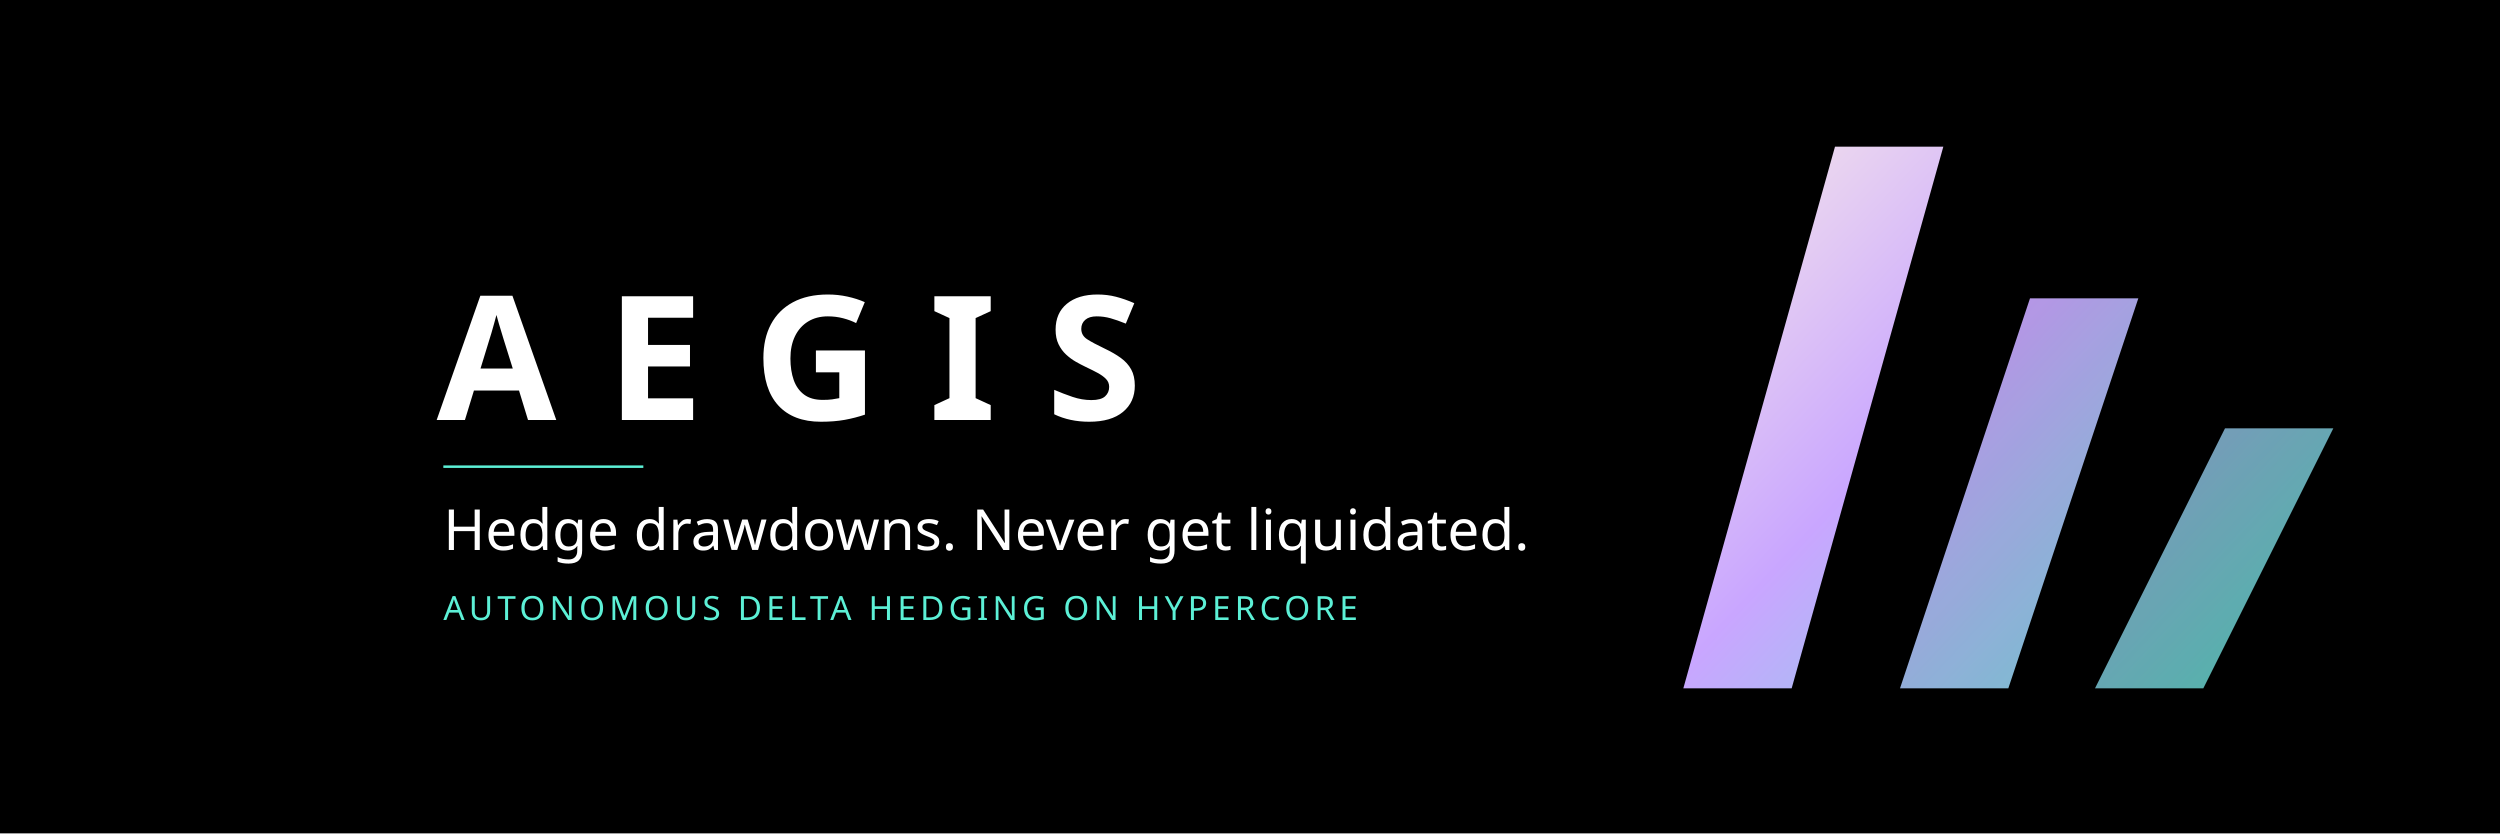
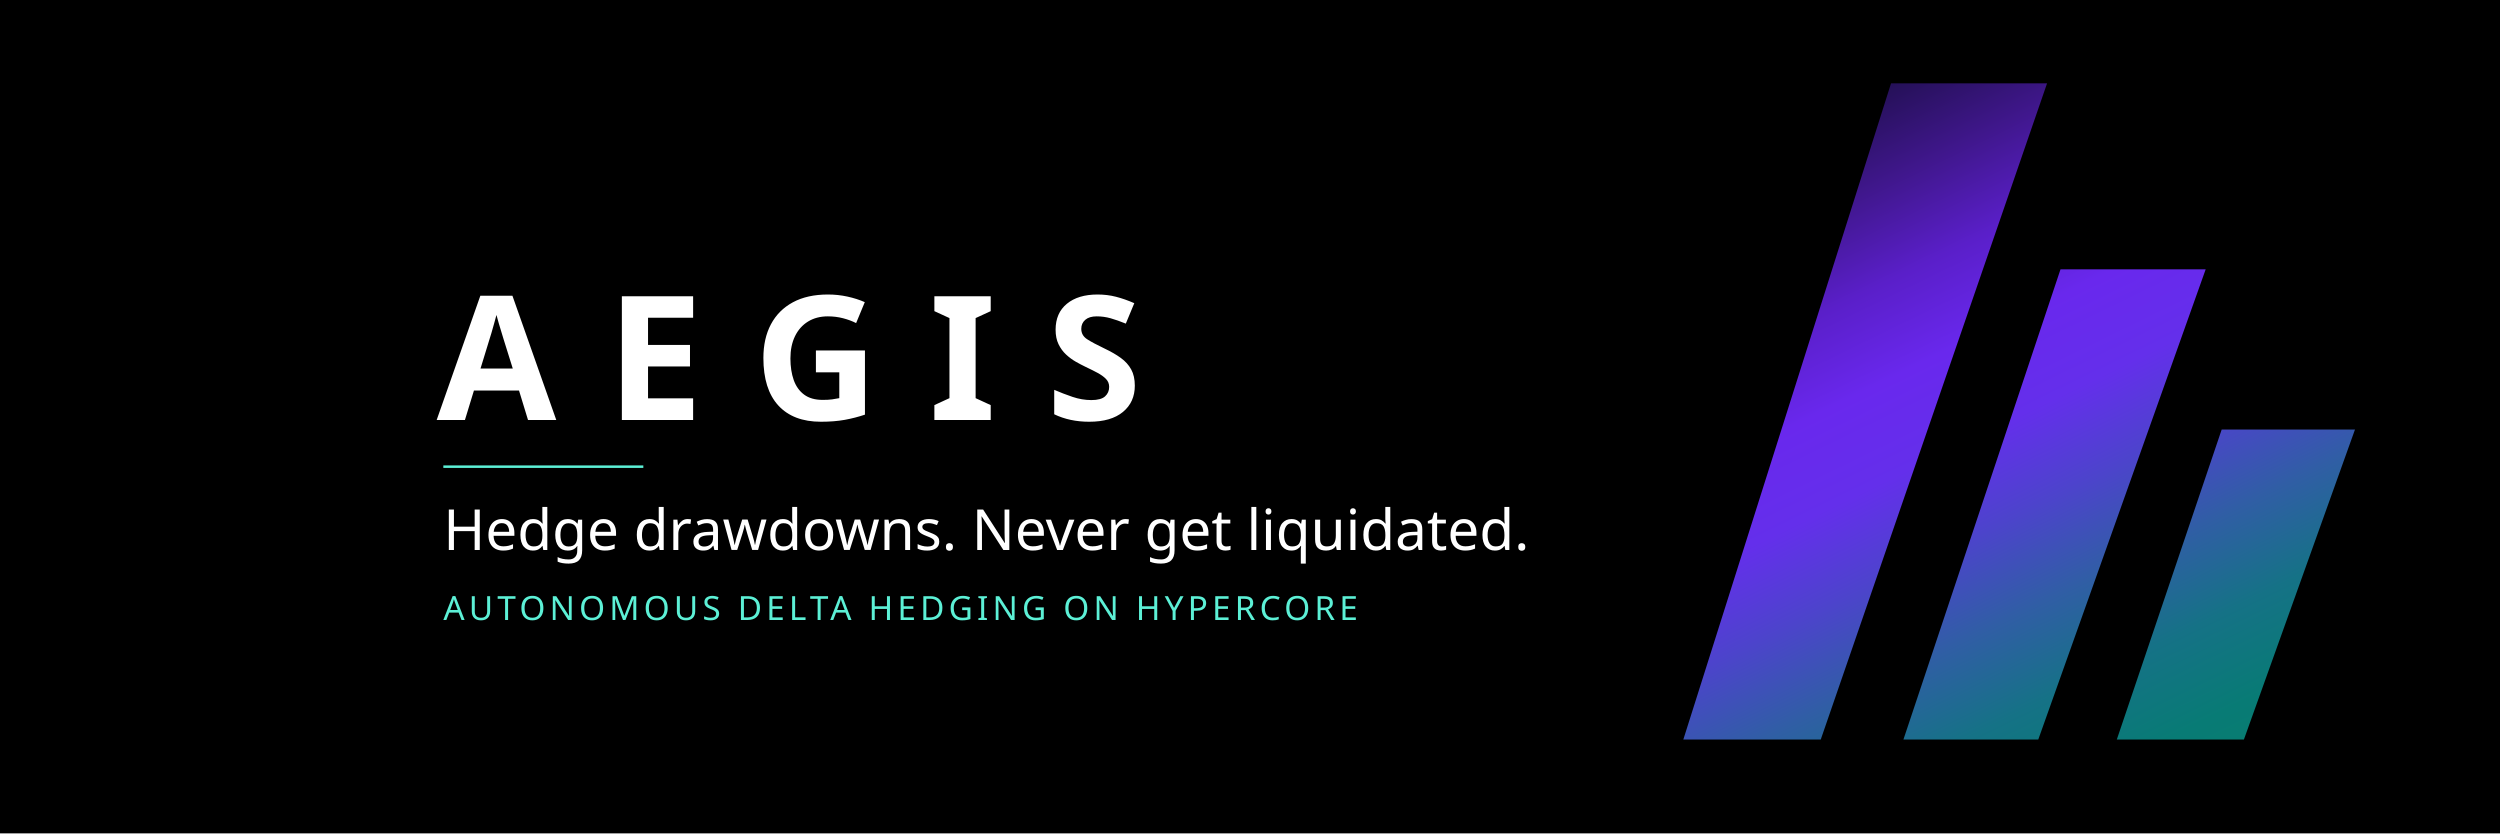
<svg xmlns="http://www.w3.org/2000/svg" viewBox="0 0 1500 500" width="1500" height="500">
  <defs>
-     <linearGradient id="blade" x1="4" y1="6" x2="34" y2="34" gradientUnits="userSpaceOnUse">
-       <stop offset="0" stop-color="#FFF3E6" />
-       <stop offset="0.45" stop-color="#C9A6FF" />
-       <stop offset="1" stop-color="#5CF0D6" />
+     
+   </defs>
+   <rect width="1500" height="500" fill="#000000" />
+   <defs>
+     <linearGradient id="aegis-grad" gradientUnits="userSpaceOnUse" x1="27.70" y1="-13.51" x2="103.30" y2="141.51">
+       <stop offset="0.00" stop-color="#1F0E4C" />
+       <stop offset="0.10" stop-color="#241056" />
+       <stop offset="0.20" stop-color="#40178D" />
+       <stop offset="0.30" stop-color="#5A1FC9" />
+       <stop offset="0.40" stop-color="#6928ED" />
+       <stop offset="0.50" stop-color="#642FEB" />
+       <stop offset="0.60" stop-color="#4C44CB" />
+       <stop offset="0.70" stop-color="#305EA5" />
+       <stop offset="0.80" stop-color="#157286" />
+       <stop offset="0.90" stop-color="#087B75" />
+       <stop offset="1.00" stop-color="#087E6D" />
    </linearGradient>
  </defs>
-   <rect width="1500" height="500" fill="#000000" />
-   <g transform="translate(1010 88) scale(13) translate(-4 -9)">
-     <path d="M4 34 L11 9 L16 9 L9 34 Z" fill="url(#blade)" />
-     <path d="M14 34 L20 16 L25 16 L19 34 Z" fill="url(#blade)" opacity="0.9" />
-     <path d="M23 34 L29 22 L34 22 L28 34 Z" fill="url(#blade)" opacity="0.78" />
+   <g transform="translate(1010 50) scale(3.1)">
+     <polygon points="40.20,0.00 70.40,0.00 26.60,127.00 0.00,127.00" fill="url(#aegis-grad)" />
+     <polygon points="73.00,36.00 101.10,36.00 68.70,127.00 42.60,127.00" fill="url(#aegis-grad)" />
+     <polygon points="104.20,67.00 130.00,67.00 108.50,127.00 83.90,127.00" fill="url(#aegis-grad)" />
  </g>
  <text x="262" y="252" font-family="Poppins, sans-serif" font-weight="700" font-size="104" letter-spacing="30" fill="#FFFFFF">AEGIS</text>
  <line x1="266" y1="280" x2="386" y2="280" stroke="#5CF0D6" stroke-width="1.5" />
  <text x="266" y="330" font-family="Poppins, sans-serif" font-weight="300" font-size="34" fill="#FFFFFF">Hedge drawdowns. Never get liquidated.</text>
  <text x="266" y="372" font-family="Poppins, sans-serif" font-weight="500" font-size="20" letter-spacing="2.5" fill="#5CF0D6">AUTONOMOUS DELTA HEDGING ON HYPERCORE</text>
</svg>
